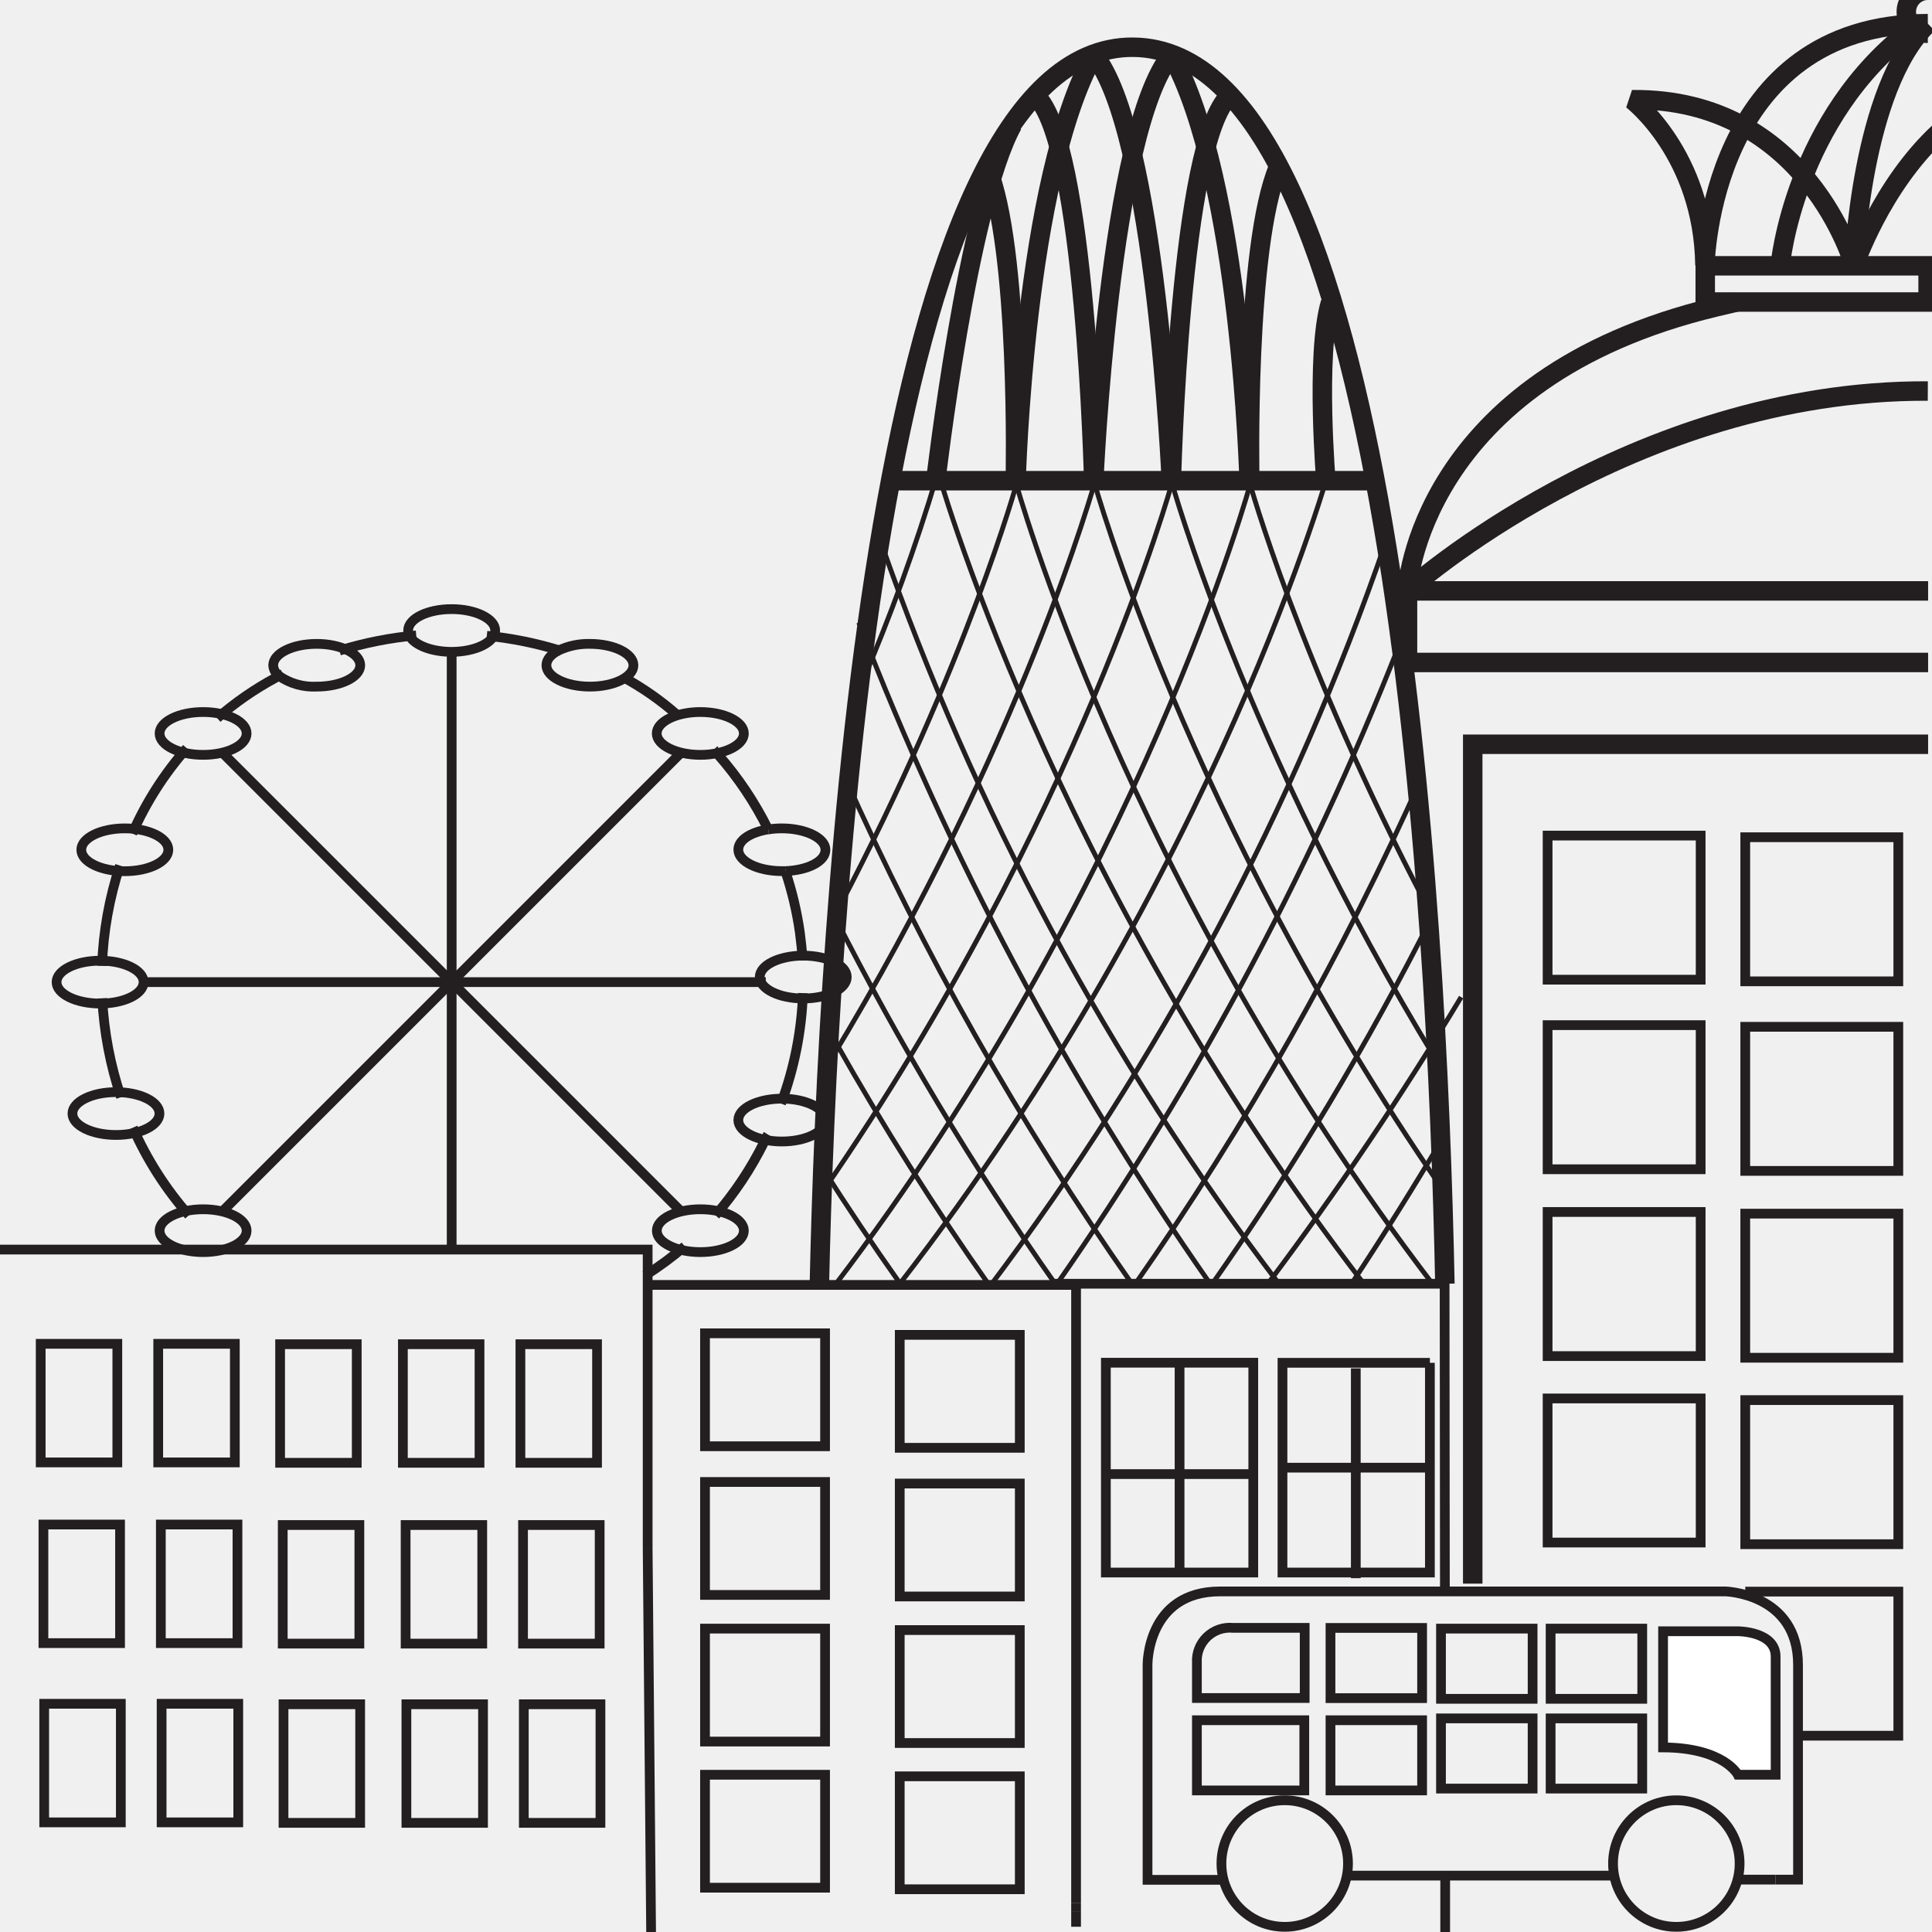
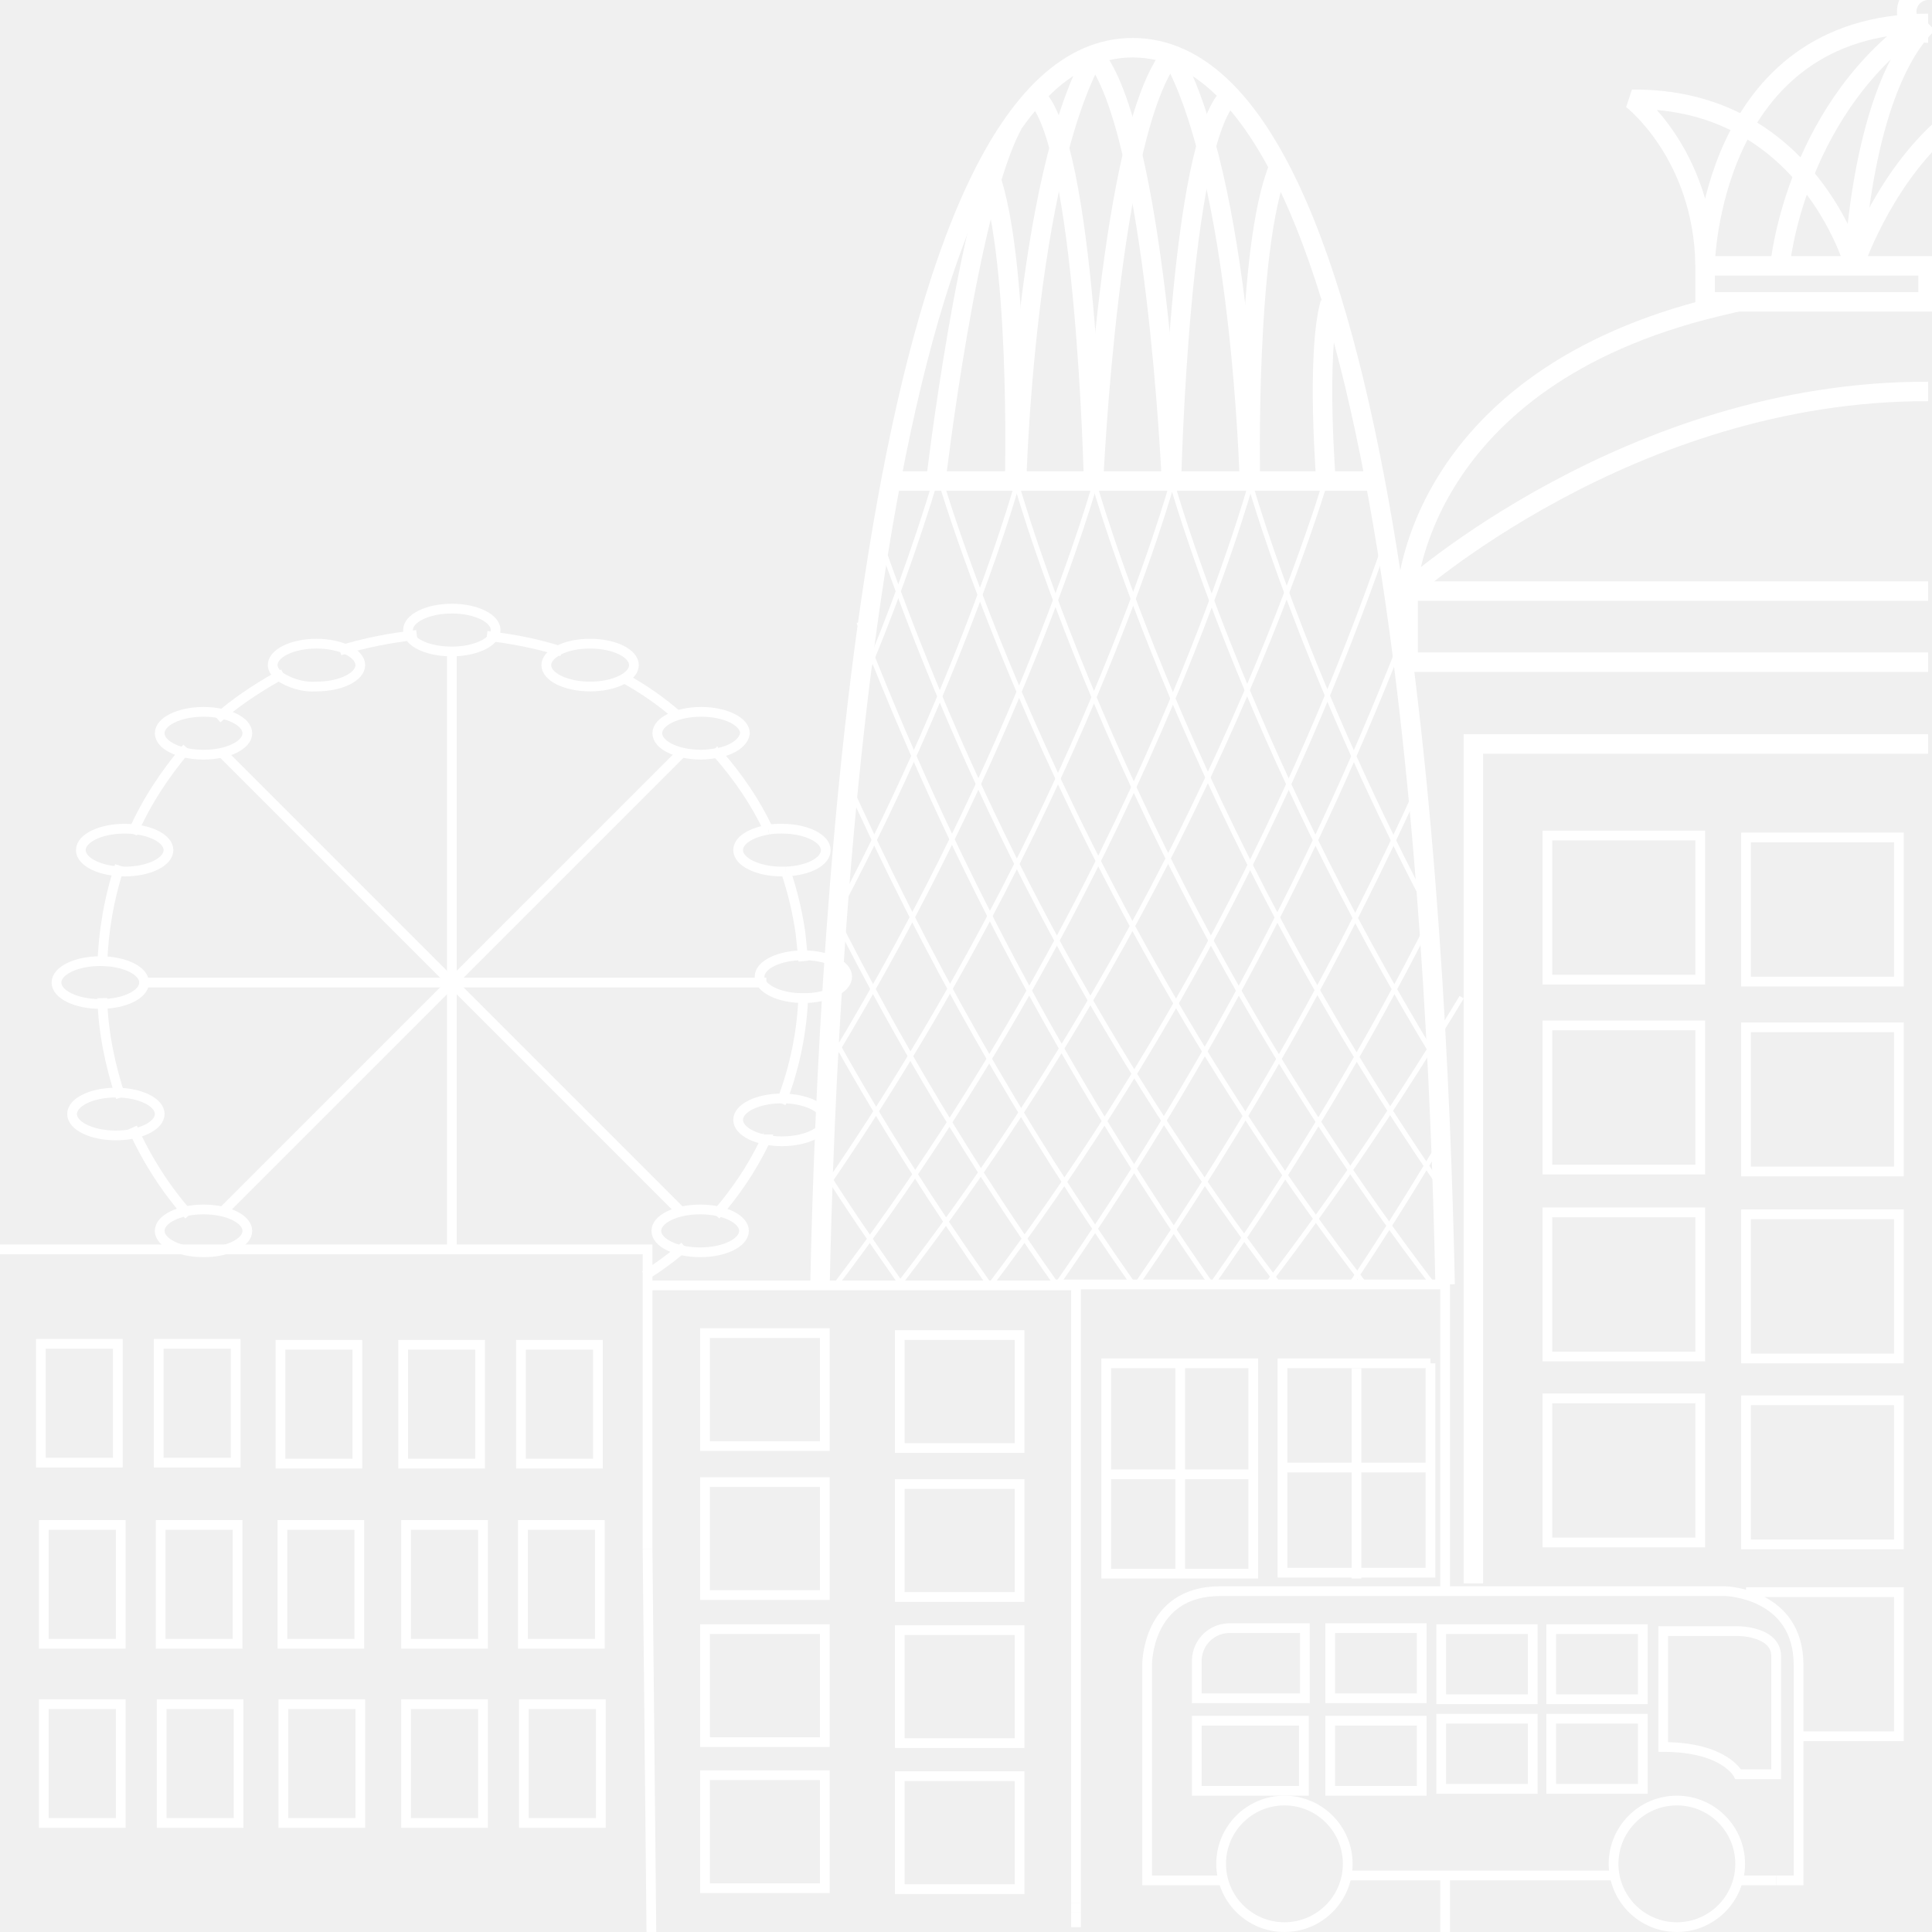
- <svg xmlns="http://www.w3.org/2000/svg" id="Layer_2" data-name="Layer 2" viewBox="0 0 198.43 198.43">
-   <defs>
-     <style>.cls-1,.cls-2,.cls-4,.cls-5{fill:none;}.cls-1,.cls-2,.cls-3,.cls-4,.cls-5{stroke:#231f20;}.cls-1,.cls-2,.cls-3,.cls-4{stroke-miterlimit:10;}.cls-2,.cls-5{stroke-width:2px;}.cls-3{fill:#fff;}.cls-4{stroke-width:0.5px;}.cls-5{stroke-linejoin:bevel;}</style>
-   </defs>
-   <path class="cls-1" d="M70.33,128A34.22,34.22,0,0,1,66.26,131" />
-   <path class="cls-1" d="M78.48,117.3a35.53,35.53,0,0,1-5,7.52" />
-   <path class="cls-1" d="M78.77,116.71l0,.11" />
-   <path class="cls-1" d="M78.87,116.52a1.74,1.74,0,0,0-.1.19" />
-   <path class="cls-1" d="M82.47,102a36.07,36.07,0,0,1-2.25,11.35" />
-   <path class="cls-1" d="M80.66,89.47a35.73,35.73,0,0,1,1.49,6.3c.13,1,.23,1.91.28,2.86" />
-   <path class="cls-1" d="M73.77,77.53a35.49,35.49,0,0,1,5.13,7.66" />
-   <path class="cls-1" d="M73.32,77l.12.12" />
-   <path class="cls-1" d="M64,69.55a30,30,0,0,1,5.59,3.91" />
-   <path class="cls-1" d="M50,65.3a37.89,37.89,0,0,1,7.65,1.56" />
-   <path class="cls-1" d="M34.86,66.82a38.27,38.27,0,0,1,7.89-1.56" />
-   <path class="cls-1" d="M22.31,73.76a33,33,0,0,1,6-4.15l.75-.4" />
-   <path class="cls-1" d="M13.59,85.61a33.77,33.77,0,0,1,5.59-8.76" />
-   <path class="cls-1" d="M10.48,99.2a37.11,37.11,0,0,1,1.84-10.3" />
-   <path class="cls-1" d="M12.43,112.69a38,38,0,0,1-1.93-10.16" />
-   <path class="cls-1" d="M19.4,124.82a35.2,35.2,0,0,1-5.75-9" />
-   <line class="cls-1" x1="46.39" y1="66.58" x2="46.39" y2="128.6" />
-   <line class="cls-1" x1="14.34" y1="100.87" x2="78.65" y2="100.87" />
-   <line class="cls-1" x1="69.83" y1="124.3" x2="22.78" y2="77.25" />
-   <line class="cls-1" x1="69.89" y1="77.37" x2="22.7" y2="124.56" />
-   <path class="cls-1" d="M42.12,65.41a1.24,1.24,0,0,1-.2-.66c0-1.21,2-2.19,4.47-2.19s4.47,1,4.47,2.19-2,2.2-4.47,2.2c-2,0-3.7-.65-4.27-1.54" />
-   <path class="cls-1" d="M73.77,77.33a8.17,8.17,0,0,1-1.84.2c-2.47,0-4.48-1-4.48-2.2s2-2.2,4.48-2.2,4.47,1,4.47,2.2c0,.89-1.08,1.66-2.63,2" />
-   <ellipse class="cls-1" cx="82.5" cy="100.35" rx="4.47" ry="2.2" />
-   <ellipse class="cls-1" cx="20.86" cy="126.4" rx="4.47" ry="2.2" />
-   <ellipse class="cls-1" cx="10.28" cy="100.87" rx="4.47" ry="2.2" />
-   <ellipse class="cls-1" cx="20.86" cy="75.33" rx="4.47" ry="2.2" />
-   <path class="cls-1" d="M57.34,66.82a7.18,7.18,0,0,1,3.25-.69c2.47,0,4.47,1,4.47,2.2s-2,2.19-4.47,2.19-4.47-1-4.47-2.19c0-.59.46-1.12,1.22-1.51" />
-   <path class="cls-1" d="M78.9,85.19a8.93,8.93,0,0,1,1.4-.11c2.47,0,4.48,1,4.48,2.2s-1.82,2.1-4.12,2.19" />
-   <path class="cls-1" d="M80.66,89.47H80.3c-2.47,0-4.47-1-4.47-2.2,0-1,1.28-1.8,3.07-2.09" />
-   <ellipse class="cls-1" cx="80.3" cy="115.04" rx="4.47" ry="2.2" />
-   <ellipse class="cls-1" cx="71.93" cy="126.4" rx="4.47" ry="2.2" />
-   <ellipse class="cls-1" cx="11.91" cy="114.37" rx="4.47" ry="2.2" />
-   <path class="cls-1" d="M28.65,69.42a1.46,1.46,0,0,1-.59-1.09c0-1.22,2-2.2,4.47-2.2s4.47,1,4.47,2.2-2,2.19-4.47,2.19a6.25,6.25,0,0,1-3.88-1.1" />
-   <ellipse class="cls-1" cx="12.82" cy="87.28" rx="4.47" ry="2.2" />
-   <line class="cls-2" x1="91.55" y1="49.37" x2="140.96" y2="49.37" />
-   <path class="cls-2" d="M96.11,49.37S99.38,21.14,104,12.8" />
-   <path class="cls-2" d="M104.36,49.37s.81-30.86,8-43.78" />
-   <path class="cls-2" d="M112.34,49.37s1.58-36.1,8-43.78" />
-   <path class="cls-2" d="M120.31,49.37s.84-34.94,6-39.56" />
-   <path class="cls-2" d="M128.36,49.37s-.52-24,2.95-32.22" />
-   <path class="cls-2" d="M136.21,49.81s-1.14-13.37.44-18.73" />
-   <path class="cls-2" d="M128.29,49.37s-.82-30.86-8-43.78" />
-   <rect class="cls-1" x="136.65" y="167.2" width="9.41" height="7.21" />
-   <rect class="cls-1" x="148" y="167.27" width="9.41" height="7.21" />
-   <rect class="cls-1" x="159.26" y="167.27" width="9.41" height="7.21" />
-   <path class="cls-3" d="M170.81,167.54h7.68s3.88,0,3.88,2.6v12.14h-3.88s-1.41-2.78-7.68-2.81Z" />
-   <path class="cls-2" d="M120.3,49.37s-1.58-36.1-8-43.78" />
-   <rect class="cls-1" x="136.65" y="176.68" width="9.41" height="7.21" />
-   <rect class="cls-1" x="148" y="176.49" width="9.41" height="7.21" />
-   <path class="cls-2" d="M112.33,49.37s-.83-34.94-6-39.56" />
-   <path class="cls-4" d="M104.28,49.37s11.21,41.1,42.93,82.6" />
-   <path class="cls-2" d="M101.34,17.15c3.47,8.23,2.94,32.22,2.94,32.22" />
-   <path class="cls-2" d="M148.4,131.85c-.78-38.74-5.48-126.75-32-127S85,93.5,84.15,132.18" />
-   <path class="cls-4" d="M112.34,49.37s9.52,34.61,35.75,72.68" />
-   <circle class="cls-1" cx="131.95" cy="191.4" r="6.5" />
-   <path class="cls-4" d="M120.3,49.37s7.43,27,27.23,59.53" />
-   <path class="cls-4" d="M128.29,49.37S133.42,68,146.53,93" />
-   <path class="cls-4" d="M96.11,47.72s11.53,42,44.16,84.39" />
-   <path class="cls-4" d="M90.44,55.58a276,276,0,0,0,41,76.39" />
-   <path class="cls-4" d="M88.2,63.94a318.3,318.3,0,0,0,36.09,67.91" />
-   <path class="cls-4" d="M86.7,79.64a313.84,313.84,0,0,0,29.55,52.21" />
-   <path class="cls-4" d="M85.67,94a305.33,305.33,0,0,0,22.68,37.82" />
-   <path class="cls-4" d="M85.86,107.1a295,295,0,0,0,15.81,25" />
-   <path class="cls-4" d="M84.46,119.92q3.77,5.94,8,11.93" />
-   <path class="cls-4" d="M128.48,49.47S117.3,90.59,85.67,132.11" />
-   <path class="cls-4" d="M120.41,49.47s-9.52,34.62-35.75,72.68" />
-   <path class="cls-4" d="M112.46,49.47S105,76.47,85.23,109" />
-   <path class="cls-4" d="M104.47,49.47S99.34,68.13,86.23,93.11" />
-   <path class="cls-4" d="M96.23,48.87a197.14,197.14,0,0,1-7.79,21.46" />
-   <path class="cls-4" d="M136.65,47.82s-11.55,41.82-44.21,84" />
-   <path class="cls-4" d="M142.32,55.69a277.16,277.16,0,0,1-40.65,76.42" />
-   <path class="cls-4" d="M144.56,64.05A318.34,318.34,0,0,1,108.47,132" />
-   <path class="cls-4" d="M146.06,79.75A313.9,313.9,0,0,1,116.51,132" />
-   <path class="cls-4" d="M147.09,94.14A306.14,306.14,0,0,1,124.41,132" />
-   <path class="cls-4" d="M150.07,102.41a350.19,350.19,0,0,1-19.85,29.44" />
-   <polyline class="cls-1" points="146.86 139.97 146.86 161.51 131.72 161.51 131.72 139.97 146.86 139.97" />
-   <line class="cls-1" x1="139.25" y1="140.54" x2="139.25" y2="162.09" />
-   <line class="cls-1" x1="131.68" y1="150.74" x2="146.82" y2="150.74" />
-   <path class="cls-4" d="M148.4,116.52c-3,5.08-6.2,10.21-9.59,15.33" />
-   <path class="cls-1" d="M182.37,193.05h2.3V171c0-7.36-7.46-7.55-7.46-7.55H125.32c-7.56,0-7.46,7.55-7.46,7.55v22.07h7.6" />
-   <line class="cls-1" x1="178.26" y1="193.05" x2="182.37" y2="193.05" />
-   <polyline class="cls-2" points="198.03 60.69 144.56 60.69 144.56 68.04 198.03 68.04" />
-   <path class="cls-1" d="M122.93,174.4v-3.63a3.39,3.39,0,0,1,3.69-3.58H134v7.21Z" />
-   <path class="cls-2" d="M198,40.16c-30.58-.12-53.47,20.53-53.47,20.53s1.05-21.84,31.76-29.18l2.09-.49" />
-   <path class="cls-5" d="M198,2.43c-6.91,6.67-7.58,24.81-7.58,24.81s-4.83-17.19-22.79-17c0,0,7.32,5.6,7.48,17,0,0,.4-24.81,22.89-24.81" />
-   <path class="cls-2" d="M182.84,27.24s1.4-15.18,13.69-24.39" />
-   <rect class="cls-2" x="175.14" y="27.3" width="22.89" height="3.72" />
-   <path class="cls-2" d="M198-1a2.21,2.21,0,0,0,0,4.42" />
-   <path class="cls-2" d="M190.45,27.24s2.72-8.1,8.73-13.67" />
-   <polyline class="cls-2" points="198.03 76.44 151.26 76.44 151.26 162.65" />
-   <line class="cls-1" x1="110.52" y1="196.36" x2="110.52" y2="197.89" />
-   <line class="cls-1" x1="110.52" y1="195.43" x2="110.52" y2="196.36" />
-   <polyline class="cls-1" points="66.26 131.97 110.52 131.97 110.52 195.43" />
-   <polyline class="cls-1" points="0 128.34 66.52 128.34 66.52 159.06" />
-   <rect class="cls-1" x="28.77" y="138.06" width="7.87" height="12.18" />
-   <rect class="cls-1" x="41.38" y="138.06" width="7.87" height="12.18" />
-   <rect class="cls-1" x="53.45" y="138.06" width="7.87" height="12.18" />
-   <rect class="cls-1" x="29.04" y="156.63" width="7.87" height="12.18" />
-   <rect class="cls-1" x="41.66" y="156.63" width="7.87" height="12.18" />
-   <rect class="cls-1" x="53.72" y="156.63" width="7.87" height="12.18" />
-   <line class="cls-1" x1="108.22" y1="131.85" x2="148.4" y2="131.85" />
-   <rect class="cls-1" x="113.58" y="139.96" width="15.14" height="21.55" />
-   <line class="cls-1" x1="121.15" y1="139.96" x2="121.15" y2="161.51" />
-   <line class="cls-1" x1="113.58" y1="151.4" x2="128.72" y2="151.4" />
-   <rect class="cls-1" x="29.12" y="175.04" width="7.87" height="12.18" />
-   <rect class="cls-1" x="41.74" y="175.04" width="7.87" height="12.18" />
-   <rect class="cls-1" x="53.8" y="175.04" width="7.87" height="12.18" />
-   <circle class="cls-1" cx="172.17" cy="191.4" r="6.5" />
-   <rect class="cls-1" x="122.93" y="176.68" width="11.03" height="7.21" />
-   <rect class="cls-1" x="159.26" y="176.49" width="9.41" height="7.21" />
-   <line class="cls-1" x1="138.33" y1="192.64" x2="165.67" y2="192.64" />
-   <rect class="cls-1" x="4.18" y="138.02" width="7.87" height="12.18" />
-   <rect class="cls-1" x="16.25" y="138.02" width="7.87" height="12.18" />
-   <rect class="cls-1" x="4.46" y="156.58" width="7.87" height="12.18" />
-   <rect class="cls-1" x="16.52" y="156.58" width="7.87" height="12.18" />
-   <rect class="cls-1" x="4.54" y="174.99" width="7.87" height="12.18" />
-   <rect class="cls-1" x="16.6" y="174.99" width="7.87" height="12.18" />
-   <rect class="cls-1" x="72.41" y="136.94" width="12.33" height="11.6" />
-   <rect class="cls-1" x="72.41" y="152.21" width="12.33" height="11.6" />
-   <rect class="cls-1" x="72.41" y="167.27" width="12.33" height="11.6" />
-   <polyline class="cls-1" points="179.25 163.47 194.97 163.47 194.97 178.27 184.5 178.27" />
-   <rect class="cls-1" x="72.41" y="182.28" width="12.33" height="11.6" />
-   <rect class="cls-1" x="92.41" y="137.1" width="12.33" height="11.6" />
-   <rect class="cls-1" x="92.41" y="152.37" width="12.33" height="11.6" />
-   <rect class="cls-1" x="92.41" y="167.42" width="12.33" height="11.6" />
-   <rect class="cls-1" x="92.41" y="182.44" width="12.33" height="11.6" />
-   <rect class="cls-1" x="158.95" y="85.82" width="15.72" height="14.8" />
-   <rect class="cls-1" x="158.95" y="105.29" width="15.72" height="14.8" />
-   <rect class="cls-1" x="158.95" y="124.48" width="15.72" height="14.8" />
-   <rect class="cls-1" x="158.95" y="143.63" width="15.72" height="14.8" />
-   <rect class="cls-1" x="179.25" y="85.99" width="15.72" height="14.8" />
-   <rect class="cls-1" x="179.25" y="105.46" width="15.72" height="14.8" />
-   <rect class="cls-1" x="179.25" y="124.65" width="15.72" height="14.8" />
-   <rect class="cls-1" x="179.25" y="143.8" width="15.72" height="14.8" />
-   <line class="cls-1" x1="66.52" y1="159.06" x2="66.88" y2="199.19" />
-   <line class="cls-1" x1="148.37" y1="130.68" x2="148.4" y2="163.7" />
-   <line class="cls-1" x1="148.43" y1="192.64" x2="148.43" y2="198.78" />
+ <svg xmlns="http://www.w3.org/2000/svg" version="1.1" id="Layer_2_1_" x="0px" y="0px" viewBox="0 0 198.4 198.4" style="enable-background:new 0 0 198.4 198.4;" xml:space="preserve">
+   <style type="text/css">
+ 	.st0{fill:none;stroke:#FFFFFF;stroke-miterlimit:10;}
+ 	.st1{fill:none;stroke:#FFFFFF;stroke-width:2;stroke-miterlimit:10;}
+ 	.st2{fill:none;stroke:#FFFFFF;stroke-width:0.5;stroke-miterlimit:10;}
+ 	.st3{fill:none;stroke:#FFFFFF;stroke-width:2;stroke-linejoin:bevel;}
+ </style>
+   <path class="st0" d="M70.3,128c-1.3,1.1-2.6,2.1-4.1,3" />
+   <path class="st0" d="M78.5,117.3c-1.3,2.7-3,5.2-5,7.5" />
+   <path class="st0" d="M78.8,116.7v0.1" />
+   <path class="st0" d="M78.9,116.5c0,0.1-0.1,0.1-0.1,0.2" />
+   <path class="st0" d="M82.5,102c-0.1,3.9-0.9,7.7-2.3,11.3" />
+   <path class="st0" d="M80.7,89.5c0.7,2.1,1.2,4.2,1.5,6.3c0.1,1,0.2,1.9,0.3,2.9" />
+   <path class="st0" d="M73.8,77.5c2,2.3,3.8,4.9,5.1,7.7" />
+   <path class="st0" d="M73.3,77l0.1,0.1" />
+   <path class="st0" d="M64,69.6c2,1.1,3.9,2.4,5.6,3.9" />
+   <path class="st0" d="M50,65.3c2.6,0.3,5.2,0.8,7.7,1.6" />
+   <path class="st0" d="M34.9,66.8c2.6-0.8,5.2-1.3,7.9-1.6" />
+   <path class="st0" d="M22.3,73.8c1.8-1.6,3.9-3,6-4.2l0.8-0.4" />
+   <path class="st0" d="M13.6,85.6c1.4-3.2,3.3-6.1,5.6-8.8" />
+   <path class="st0" d="M10.5,99.2c0.1-3.5,0.7-7,1.8-10.3" />
+   <path class="st0" d="M12.4,112.7c-1.1-3.3-1.8-6.7-1.9-10.2" />
+   <path class="st0" d="M19.4,124.8c-2.4-2.7-4.3-5.7-5.8-9" />
+   <line class="st0" x1="46.4" y1="66.6" x2="46.4" y2="128.6" />
+   <line class="st0" x1="14.3" y1="100.9" x2="78.7" y2="100.9" />
+   <line class="st0" x1="69.8" y1="124.3" x2="22.8" y2="77.3" />
+   <line class="st0" x1="69.9" y1="77.4" x2="22.7" y2="124.6" />
+   <path class="st0" d="M42.1,65.4c-0.1-0.2-0.2-0.4-0.2-0.7c0-1.2,2-2.2,4.5-2.2s4.5,1,4.5,2.2c0,1.2-2,2.2-4.5,2.2  C44.4,66.9,42.7,66.3,42.1,65.4" />
+   <path class="st0" d="M73.8,77.3c-0.6,0.1-1.2,0.2-1.8,0.2c-2.5,0-4.5-1-4.5-2.2s2-2.2,4.5-2.2s4.5,1,4.5,2.2  C76.4,76.2,75.3,77,73.8,77.3" />
+   <ellipse class="st0" cx="82.5" cy="100.3" rx="4.5" ry="2.2" />
+   <ellipse class="st0" cx="20.9" cy="126.4" rx="4.5" ry="2.2" />
+   <ellipse class="st0" cx="10.3" cy="100.9" rx="4.5" ry="2.2" />
+   <ellipse class="st0" cx="20.9" cy="75.3" rx="4.5" ry="2.2" />
+   <path class="st0" d="M57.3,66.8c1-0.5,2.1-0.7,3.3-0.7c2.5,0,4.5,1,4.5,2.2s-2,2.2-4.5,2.2s-4.5-1-4.5-2.2  C56.1,67.7,56.6,67.2,57.3,66.8" />
+   <path class="st0" d="M78.9,85.2c0.5-0.1,0.9-0.1,1.4-0.1c2.5,0,4.5,1,4.5,2.2s-1.8,2.1-4.1,2.2" />
+   <path class="st0" d="M80.7,89.5h-0.4c-2.5,0-4.5-1-4.5-2.2c0-1,1.3-1.8,3.1-2.1" />
+   <ellipse class="st0" cx="80.3" cy="115" rx="4.5" ry="2.2" />
+   <ellipse class="st0" cx="71.9" cy="126.4" rx="4.5" ry="2.2" />
+   <ellipse class="st0" cx="11.9" cy="114.4" rx="4.5" ry="2.2" />
+   <path class="st0" d="M28.6,69.4c-0.3-0.3-0.6-0.7-0.6-1.1c0-1.2,2-2.2,4.5-2.2s4.5,1,4.5,2.2s-2,2.2-4.5,2.2  C31.2,70.6,29.8,70.2,28.6,69.4" />
+   <ellipse class="st0" cx="12.8" cy="87.3" rx="4.5" ry="2.2" />
+   <line class="st1" x1="91.6" y1="49.4" x2="141" y2="49.4" />
+   <path class="st1" d="M96.1,49.4c0,0,3.3-28.2,7.9-36.6" />
+   <path class="st1" d="M104.4,49.4c0,0,0.8-30.9,8-43.8" />
+   <path class="st1" d="M112.3,49.4c0,0,1.6-36.1,8-43.8" />
+   <path class="st1" d="M120.3,49.4c0,0,0.8-34.9,6-39.6" />
+   <path class="st1" d="M128.4,49.4c0,0-0.5-24,2.9-32.2" />
+   <path class="st1" d="M136.2,49.8c0,0-1.1-13.4,0.4-18.7" />
+   <path class="st1" d="M128.3,49.4c0,0-0.8-30.9-8-43.8" />
+   <rect x="136.6" y="167.2" class="st0" width="9.4" height="7.2" />
+   <rect x="148" y="167.3" class="st0" width="9.4" height="7.2" />
+   <rect x="159.3" y="167.3" class="st0" width="9.4" height="7.2" />
+   <path class="st0" d="M170.8,167.5h7.7c0,0,3.9,0,3.9,2.6v12.1h-3.9c0,0-1.4-2.8-7.7-2.8V167.5z" />
+   <path class="st1" d="M120.3,49.4c0,0-1.6-36.1-8-43.8" />
+   <rect x="136.6" y="176.7" class="st0" width="9.4" height="7.2" />
+   <rect x="148" y="176.5" class="st0" width="9.4" height="7.2" />
+   <path class="st1" d="M112.3,49.4c0,0-0.8-34.9-6-39.6" />
+   <path class="st2" d="M104.3,49.4c0,0,11.2,41.1,42.9,82.6" />
+   <path class="st1" d="M101.3,17.1c3.5,8.2,2.9,32.2,2.9,32.2" />
+   <path class="st1" d="M148.4,131.9c-0.8-38.7-5.5-126.8-32-127S85,93.5,84.2,132.2" />
+   <path class="st2" d="M112.3,49.4c0,0,9.5,34.6,35.8,72.7" />
+   <circle class="st0" cx="131.9" cy="191.4" r="6.5" />
+   <path class="st2" d="M120.3,49.4c0,0,7.4,27,27.2,59.5" />
+   <path class="st2" d="M128.3,49.4c0,0,5.1,18.6,18.2,43.6" />
+   <path class="st2" d="M96.1,47.7c0,0,11.5,42,44.2,84.4" />
+   <path class="st2" d="M90.4,55.6c9.6,27.5,23.4,53.2,41,76.4" />
+   <path class="st2" d="M88.2,63.9c9.2,24,21.4,46.8,36.1,67.9" />
+   <path class="st2" d="M86.7,79.6c8.2,18.3,18.1,35.8,29.6,52.2" />
+   <path class="st2" d="M85.7,94c6.6,13.1,14.2,25.8,22.7,37.8" />
+   <path class="st2" d="M85.9,107.1c4.8,8.6,10.1,16.9,15.8,25" />
+   <path class="st2" d="M84.5,119.9c2.5,4,5.2,7.9,8,11.9" />
+   <path class="st2" d="M128.5,49.5c0,0-11.2,41.1-42.8,82.6" />
+   <path class="st2" d="M120.4,49.5c0,0-9.5,34.6-35.8,72.7" />
+   <path class="st2" d="M112.5,49.5c0,0-7.5,27-27.2,59.5" />
+   <path class="st2" d="M104.5,49.5c0,0-5.1,18.7-18.2,43.6" />
+   <path class="st2" d="M96.2,48.9c-2.2,7.3-4.8,14.5-7.8,21.5" />
+   <path class="st2" d="M136.6,47.8c0,0-11.6,41.8-44.2,84" />
+   <path class="st2" d="M142.3,55.7c-9.5,27.4-23.2,53.2-40.7,76.4" />
+   <path class="st2" d="M144.6,64.1c-9.2,24-21.4,46.8-36.1,67.9" />
+   <path class="st2" d="M146.1,79.8c-8.2,18.3-18.1,35.8-29.5,52.3" />
+   <path class="st2" d="M147.1,94.1c-6.6,13.1-14.2,25.8-22.7,37.9" />
+   <path class="st2" d="M150.1,102.4c-6.1,10.1-12.7,20-19.9,29.4" />
+   <polyline class="st0" points="146.9,140 146.9,161.5 131.7,161.5 131.7,140 146.9,140 " />
+   <line class="st0" x1="139.3" y1="140.5" x2="139.3" y2="162.1" />
+   <line class="st0" x1="131.7" y1="150.7" x2="146.8" y2="150.7" />
+   <path class="st2" d="M148.4,116.5c-3,5.1-6.2,10.2-9.6,15.3" />
+   <path class="st0" d="M182.4,193.1h2.3V171c0-7.4-7.5-7.6-7.5-7.6h-51.9c-7.6,0-7.5,7.6-7.5,7.6v22.1h7.6" />
+   <line class="st0" x1="178.3" y1="193.1" x2="182.4" y2="193.1" />
+   <polyline class="st1" points="198,60.7 144.6,60.7 144.6,68 198,68 " />
+   <path class="st0" d="M122.9,174.4v-3.6c-0.1-1.9,1.3-3.5,3.2-3.6c0.2,0,0.3,0,0.5,0h7.4v7.2H122.9z" />
+   <path class="st1" d="M198,40.2c-30.6-0.1-53.5,20.5-53.5,20.5s1.1-21.8,31.8-29.2l2.1-0.5" />
+   <path class="st3" d="M198,2.4c-6.9,6.7-7.6,24.8-7.6,24.8s-4.8-17.2-22.8-17c0,0,7.3,5.6,7.5,17C175.1,27.2,175.5,2.4,198,2.4" />
+   <path class="st1" d="M182.8,27.2c0,0,1.4-15.2,13.7-24.4" />
+   <rect x="175.1" y="27.3" class="st1" width="22.9" height="3.7" />
+   <path class="st1" d="M198-1c-1.2,0-2.2,1-2.2,2.2s1,2.2,2.2,2.2" />
+   <path class="st1" d="M190.4,27.2c0,0,2.7-8.1,8.7-13.7" />
+   <polyline class="st1" points="198,76.4 151.3,76.4 151.3,162.6 " />
+   <line class="st0" x1="110.5" y1="196.4" x2="110.5" y2="197.9" />
+   <line class="st0" x1="110.5" y1="195.4" x2="110.5" y2="196.4" />
+   <polyline class="st0" points="66.3,132 110.5,132 110.5,195.4 " />
+   <polyline class="st0" points="0,128.3 66.5,128.3 66.5,159.1 " />
+   <rect x="28.8" y="138.1" class="st0" width="7.9" height="12.2" />
+   <rect x="41.4" y="138.1" class="st0" width="7.9" height="12.2" />
+   <rect x="53.5" y="138.1" class="st0" width="7.9" height="12.2" />
+   <rect x="29" y="156.6" class="st0" width="7.9" height="12.2" />
+   <rect x="41.7" y="156.6" class="st0" width="7.9" height="12.2" />
+   <rect x="53.7" y="156.6" class="st0" width="7.9" height="12.2" />
+   <line class="st0" x1="108.2" y1="131.9" x2="148.4" y2="131.9" />
+   <rect x="113.6" y="140" class="st0" width="15.1" height="21.6" />
+   <line class="st0" x1="121.2" y1="140" x2="121.2" y2="161.5" />
+   <line class="st0" x1="113.6" y1="151.4" x2="128.7" y2="151.4" />
+   <rect x="29.1" y="175" class="st0" width="7.9" height="12.2" />
+   <rect x="41.7" y="175" class="st0" width="7.9" height="12.2" />
+   <rect x="53.8" y="175" class="st0" width="7.9" height="12.2" />
+   <circle class="st0" cx="172.2" cy="191.4" r="6.5" />
+   <rect x="122.9" y="176.7" class="st0" width="11" height="7.2" />
+   <rect x="159.3" y="176.5" class="st0" width="9.4" height="7.2" />
+   <line class="st0" x1="138.3" y1="192.6" x2="165.7" y2="192.6" />
+   <rect x="4.2" y="138" class="st0" width="7.9" height="12.2" />
+   <rect x="16.3" y="138" class="st0" width="7.9" height="12.2" />
+   <rect x="4.5" y="156.6" class="st0" width="7.9" height="12.2" />
+   <rect x="16.5" y="156.6" class="st0" width="7.9" height="12.2" />
+   <rect x="4.5" y="175" class="st0" width="7.9" height="12.2" />
+   <rect x="16.6" y="175" class="st0" width="7.9" height="12.2" />
+   <rect x="72.4" y="136.9" class="st0" width="12.3" height="11.6" />
+   <rect x="72.4" y="152.2" class="st0" width="12.3" height="11.6" />
+   <rect x="72.4" y="167.3" class="st0" width="12.3" height="11.6" />
+   <polyline class="st0" points="179.3,163.5 195,163.5 195,178.3 184.5,178.3 " />
+   <rect x="72.4" y="182.3" class="st0" width="12.3" height="11.6" />
+   <rect x="92.4" y="137.1" class="st0" width="12.3" height="11.6" />
+   <rect x="92.4" y="152.4" class="st0" width="12.3" height="11.6" />
+   <rect x="92.4" y="167.4" class="st0" width="12.3" height="11.6" />
+   <rect x="92.4" y="182.4" class="st0" width="12.3" height="11.6" />
+   <rect x="158.9" y="85.8" class="st0" width="15.7" height="14.8" />
+   <rect x="158.9" y="105.3" class="st0" width="15.7" height="14.8" />
+   <rect x="158.9" y="124.5" class="st0" width="15.7" height="14.8" />
+   <rect x="158.9" y="143.6" class="st0" width="15.7" height="14.8" />
+   <rect x="179.3" y="86" class="st0" width="15.7" height="14.8" />
+   <rect x="179.3" y="105.5" class="st0" width="15.7" height="14.8" />
+   <rect x="179.3" y="124.7" class="st0" width="15.7" height="14.8" />
+   <rect x="179.3" y="143.8" class="st0" width="15.7" height="14.8" />
+   <line class="st0" x1="66.5" y1="159.1" x2="66.9" y2="199.2" />
+   <line class="st0" x1="148.4" y1="130.7" x2="148.4" y2="163.7" />
+   <line class="st0" x1="148.4" y1="192.6" x2="148.4" y2="198.8" />
</svg>
